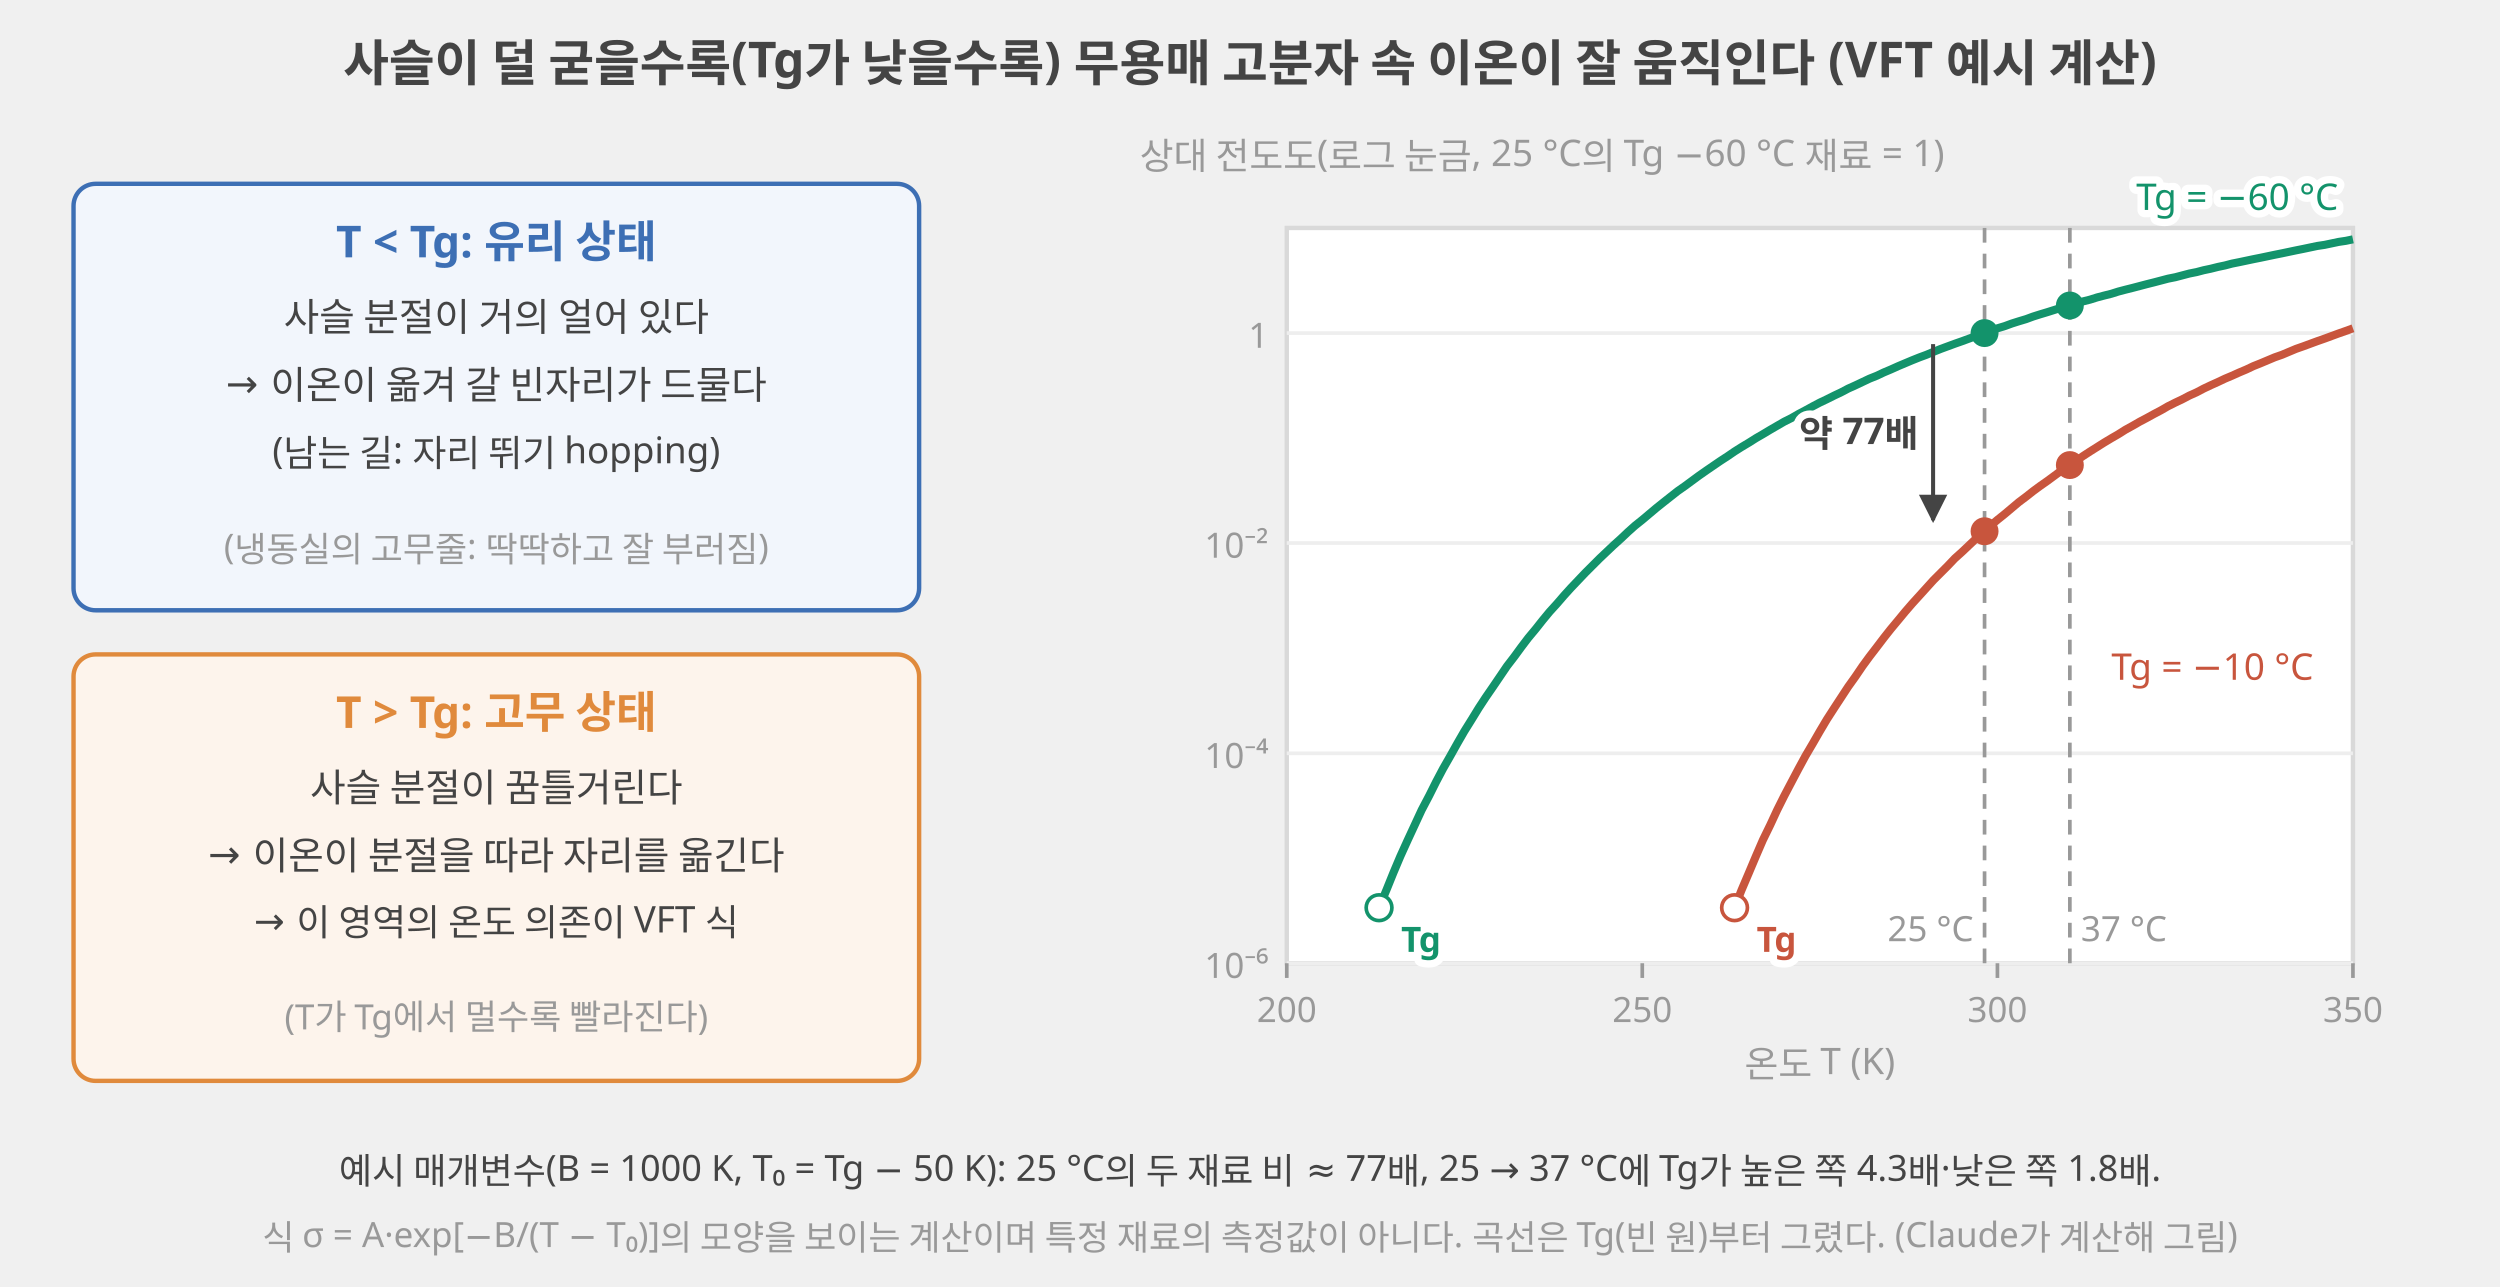
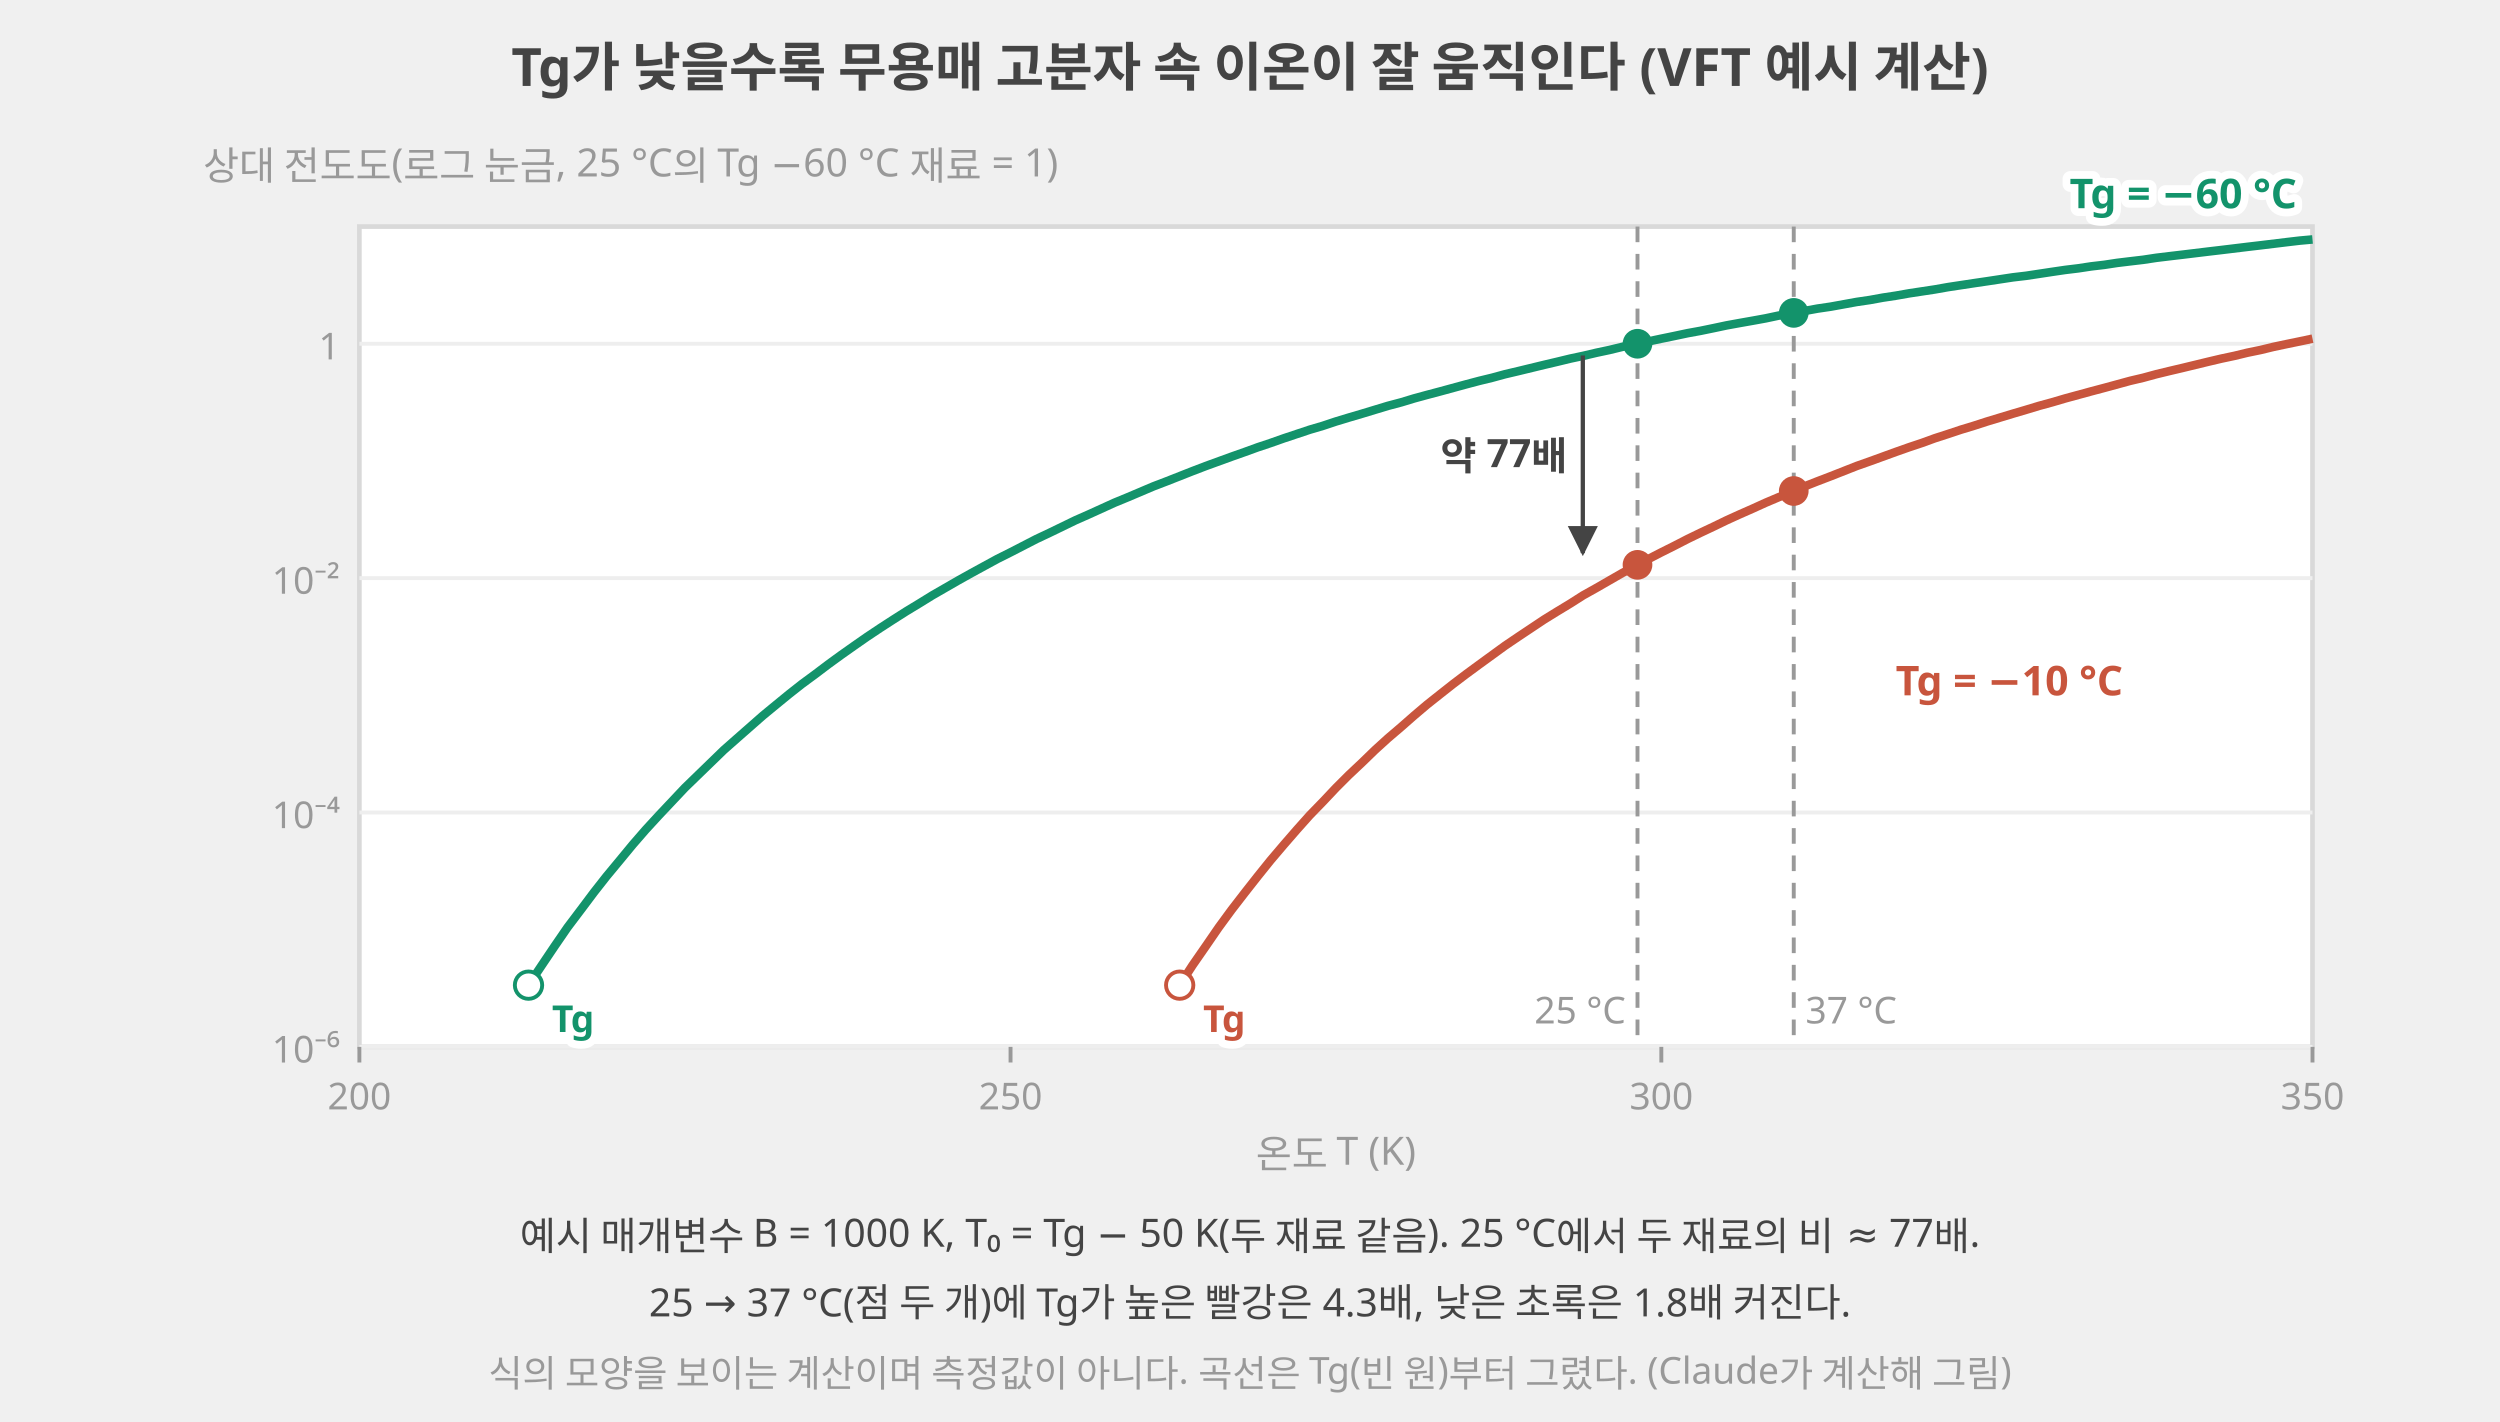
- <svg xmlns="http://www.w3.org/2000/svg" viewBox="0 0 680 350" width="100%" font-family="Noto Sans KR, Malgun Gothic, sans-serif" font-size="13" fill="#444">
+ <svg xmlns="http://www.w3.org/2000/svg" viewBox="0 0 640 364" width="100%" font-family="Noto Sans KR, Malgun Gothic, sans-serif" font-size="13" fill="#444">
  <defs>
    <marker id="arr" viewBox="0 0 10 10" refX="9" refY="5" markerWidth="7" markerHeight="7" orient="auto-start-reverse">
      <path d="M0,0 L10,5 L0,10 z" fill="#444" />
    </marker>
  </defs>
-   <text x="340.0" y="22.0" font-size="13.5" fill="#444" text-anchor="middle" font-weight="bold">사슬이 덜 굳을수록(Tg가 낮을수록) 무용매 고분자 속 이온이 잘 움직인다 (VFT 예시 계산)</text>
-   <rect x="20.0" y="50.0" width="230.0" height="116.0" rx="6" fill="#f2f6fc" stroke="#3d6fb4" stroke-width="1.2" />
-   <text x="135.0" y="70.0" font-size="12" fill="#3d6fb4" text-anchor="middle" font-weight="bold">T &lt; Tg: 유리 상태</text>
-   <text x="135.0" y="90.0" font-size="10.5" fill="#444" text-anchor="middle" font-weight="normal">사슬 분절이 거의 얼어 있다</text>
-   <text x="135.0" y="108.0" font-size="10.5" fill="#444" text-anchor="middle" font-weight="normal">→ 이온이 옮겨 갈 빈자리가 드물다</text>
-   <text x="135.0" y="126.0" font-size="10" fill="#444" text-anchor="middle" font-weight="normal">(남는 길: 자리 뛰기 hopping)</text>
-   <text x="135.0" y="152.0" font-size="9.5" fill="#999" text-anchor="middle" font-weight="normal">(냉동실의 고무줄: 딱딱하고 잘 부러짐)</text>
-   <rect x="20.0" y="178.0" width="230.0" height="116.0" rx="6" fill="#fdf4ec" stroke="#e08a3c" stroke-width="1.2" />
-   <text x="135.0" y="198.0" font-size="12" fill="#e08a3c" text-anchor="middle" font-weight="bold">T &gt; Tg: 고무 상태</text>
-   <text x="135.0" y="218.0" font-size="10.5" fill="#444" text-anchor="middle" font-weight="normal">사슬 분절이 꿈틀거린다</text>
-   <text x="135.0" y="236.0" font-size="10.5" fill="#444" text-anchor="middle" font-weight="normal">→ 이온이 분절을 따라 자리를 옮긴다</text>
-   <text x="135.0" y="254.0" font-size="10" fill="#444" text-anchor="middle" font-weight="normal">→ 이 영역의 온도 의존이 VFT 식</text>
-   <text x="135.0" y="280.0" font-size="9.5" fill="#999" text-anchor="middle" font-weight="normal">(T가 Tg에서 멀수록 빨라진다)</text>
-   <text x="310.0" y="46.0" font-size="10" fill="#999" text-anchor="start" font-weight="normal">상대 전도도(로그 눈금, 25 °C의 Tg −60 °C 재료 = 1)</text>
-   <rect x="350.0" y="62.0" width="290.0" height="200.0" rx="0" fill="#fff" stroke="#d9d9d9" stroke-width="1.2" />
-   <line x1="350.0" y1="262.0" x2="640.0" y2="262.0" stroke="#eeeeee" stroke-width="1" />
-   <text x="345.0" y="266.0" font-size="9.5" fill="#999" text-anchor="end" font-weight="normal">10⁻⁶</text>
-   <line x1="350.0" y1="204.9" x2="640.0" y2="204.9" stroke="#eeeeee" stroke-width="1" />
-   <text x="345.0" y="208.9" font-size="9.5" fill="#999" text-anchor="end" font-weight="normal">10⁻⁴</text>
-   <line x1="350.0" y1="147.7" x2="640.0" y2="147.7" stroke="#eeeeee" stroke-width="1" />
-   <text x="345.0" y="151.7" font-size="9.5" fill="#999" text-anchor="end" font-weight="normal">10⁻²</text>
-   <line x1="350.0" y1="90.6" x2="640.0" y2="90.6" stroke="#eeeeee" stroke-width="1" />
-   <text x="345.0" y="94.6" font-size="9.5" fill="#999" text-anchor="end" font-weight="normal">1</text>
-   <line x1="350.0" y1="262.0" x2="350.0" y2="266.0" stroke="#999" stroke-width="1" />
-   <text x="350.0" y="278.0" font-size="9.5" fill="#999" text-anchor="middle" font-weight="normal">200</text>
-   <line x1="446.7" y1="262.0" x2="446.7" y2="266.0" stroke="#999" stroke-width="1" />
-   <text x="446.7" y="278.0" font-size="9.5" fill="#999" text-anchor="middle" font-weight="normal">250</text>
-   <line x1="543.3" y1="262.0" x2="543.3" y2="266.0" stroke="#999" stroke-width="1" />
-   <text x="543.3" y="278.0" font-size="9.5" fill="#999" text-anchor="middle" font-weight="normal">300</text>
-   <line x1="640.0" y1="262.0" x2="640.0" y2="266.0" stroke="#999" stroke-width="1" />
-   <text x="640.0" y="278.0" font-size="9.5" fill="#999" text-anchor="middle" font-weight="normal">350</text>
-   <text x="495.0" y="293.0" font-size="10" fill="#999" text-anchor="middle" font-weight="normal">온도 T (K)</text>
-   <line x1="539.8" y1="62.0" x2="539.8" y2="262.0" stroke="#999" stroke-width="1" stroke-dasharray="4 3" />
-   <text x="536.8" y="256.0" font-size="9.5" fill="#999" text-anchor="end" font-weight="normal" stroke="#fff" stroke-width="4" paint-order="stroke" stroke-linejoin="round">25 °C</text>
-   <line x1="563.0" y1="62.0" x2="563.0" y2="262.0" stroke="#999" stroke-width="1" stroke-dasharray="4 3" />
-   <text x="566.0" y="256.0" font-size="9.5" fill="#999" text-anchor="start" font-weight="normal" stroke="#fff" stroke-width="4" paint-order="stroke" stroke-linejoin="round">37 °C</text>
-   <polyline points="375.1,246.9 377.1,242.1 379.0,237.4 380.9,232.9 382.9,228.5 384.8,224.4 386.7,220.3 388.7,216.5 390.6,212.7 392.5,209.1 394.5,205.6 396.4,202.2 398.3,198.9 400.3,195.7 402.2,192.6 404.1,189.7 406.1,186.8 408.0,184.0 409.9,181.2 411.9,178.6 413.8,176.0 415.7,173.5 417.7,171.1 419.6,168.7 421.5,166.4 423.5,164.2 425.4,162.0 427.3,159.9 429.3,157.8 431.2,155.8 433.1,153.9 435.1,151.9 437.0,150.1 438.9,148.3 440.9,146.5 442.8,144.7 444.7,143.0 446.7,141.4 448.6,139.8 450.5,138.2 452.5,136.6 454.4,135.1 456.3,133.6 458.3,132.2 460.2,130.8 462.1,129.4 464.1,128.0 466.0,126.7 467.9,125.4 469.9,124.1 471.8,122.8 473.7,121.6 475.7,120.4 477.6,119.2 479.5,118.1 481.5,116.9 483.4,115.8 485.3,114.7 487.3,113.7 489.2,112.6 491.1,111.6 493.1,110.5 495.0,109.5 496.9,108.6 498.9,107.6 500.8,106.7 502.7,105.7 504.7,104.8 506.6,103.9 508.5,103.0 510.5,102.2 512.4,101.3 514.3,100.5 516.3,99.6 518.2,98.8 520.1,98.0 522.1,97.2 524.0,96.5 525.9,95.7 527.9,94.9 529.8,94.2 531.7,93.5 533.7,92.8 535.6,92.1 537.5,91.4 539.5,90.7 541.4,90.0 543.3,89.3 545.3,88.7 547.2,88.0 549.1,87.4 551.1,86.8 553.0,86.1 554.9,85.5 556.9,84.9 558.8,84.3 560.7,83.7 562.7,83.2 564.6,82.6 566.5,82.0 568.5,81.5 570.4,80.9 572.3,80.4 574.3,79.9 576.2,79.3 578.1,78.8 580.1,78.3 582.0,77.8 583.9,77.3 585.9,76.8 587.8,76.3 589.7,75.8 591.7,75.4 593.6,74.9 595.5,74.4 597.5,74.0 599.4,73.5 601.3,73.1 603.3,72.6 605.2,72.2 607.1,71.7 609.1,71.3 611.0,70.9 612.9,70.5 614.9,70.1 616.8,69.7 618.7,69.3 620.7,68.9 622.6,68.5 624.5,68.1 626.5,67.7 628.4,67.3 630.3,66.9 632.3,66.6 634.2,66.2 636.1,65.8 638.1,65.5 640.0,65.1" fill="none" stroke="#13936b" stroke-width="2.2" stroke-linejoin="round" />
-   <circle cx="375.1" cy="246.9" r="3.5" fill="#fff" stroke="#13936b" />
-   <text x="381.1" y="258.9" font-size="9.5" fill="#13936b" text-anchor="start" font-weight="bold" stroke="#fff" stroke-width="4" paint-order="stroke" stroke-linejoin="round">Tg</text>
-   <circle cx="539.8" cy="90.6" r="3.8" fill="#13936b" stroke="none" />
-   <circle cx="563.0" cy="83.1" r="3.8" fill="#13936b" stroke="none" />
-   <text x="636.0" y="57.1" font-size="10" fill="#13936b" text-anchor="end" font-weight="normal" stroke="#fff" stroke-width="4" paint-order="stroke" stroke-linejoin="round">Tg = −60 °C</text>
-   <polyline points="471.8,246.9 473.7,242.1 475.7,237.4 477.6,232.9 479.5,228.5 481.5,224.4 483.4,220.3 485.3,216.5 487.3,212.7 489.2,209.1 491.1,205.6 493.1,202.2 495.0,198.9 496.9,195.7 498.9,192.6 500.8,189.7 502.7,186.8 504.7,184.0 506.6,181.2 508.5,178.6 510.5,176.0 512.4,173.5 514.3,171.1 516.3,168.7 518.2,166.4 520.1,164.2 522.1,162.0 524.0,159.9 525.9,157.8 527.9,155.8 529.8,153.9 531.7,151.9 533.7,150.1 535.6,148.3 537.5,146.5 539.5,144.7 541.4,143.0 543.3,141.4 545.3,139.8 547.2,138.2 549.1,136.6 551.1,135.1 553.0,133.6 554.9,132.2 556.9,130.8 558.8,129.4 560.7,128.0 562.7,126.7 564.6,125.4 566.5,124.1 568.5,122.8 570.4,121.6 572.3,120.4 574.3,119.2 576.2,118.1 578.1,116.9 580.1,115.8 582.0,114.7 583.9,113.7 585.9,112.6 587.8,111.6 589.7,110.5 591.7,109.5 593.6,108.6 595.5,107.6 597.5,106.7 599.4,105.7 601.3,104.8 603.3,103.9 605.2,103.0 607.1,102.2 609.1,101.3 611.0,100.5 612.9,99.6 614.9,98.8 616.8,98.0 618.7,97.2 620.7,96.5 622.6,95.7 624.5,94.9 626.5,94.2 628.4,93.5 630.3,92.8 632.3,92.1 634.2,91.4 636.1,90.7 638.1,90.0 640.0,89.3" fill="none" stroke="#c8553d" stroke-width="2.2" stroke-linejoin="round" />
-   <circle cx="471.8" cy="246.9" r="3.5" fill="#fff" stroke="#c8553d" />
-   <text x="477.8" y="258.9" font-size="9.5" fill="#c8553d" text-anchor="start" font-weight="bold" stroke="#fff" stroke-width="4" paint-order="stroke" stroke-linejoin="round">Tg</text>
-   <circle cx="539.8" cy="144.5" r="3.8" fill="#c8553d" stroke="none" />
-   <circle cx="563.0" cy="126.5" r="3.8" fill="#c8553d" stroke="none" />
-   <text x="574.3" y="184.9" font-size="10" fill="#c8553d" text-anchor="start" font-weight="normal" stroke="#fff" stroke-width="4" paint-order="stroke" stroke-linejoin="round">Tg = −10 °C</text>
-   <line x1="525.8" y1="93.6" x2="525.8" y2="141.5" stroke="#444" stroke-width="1.1" marker-end="url(#arr)" />
-   <text x="521.8" y="121.5" font-size="10" fill="#444" text-anchor="end" font-weight="bold" stroke="#fff" stroke-width="4" paint-order="stroke" stroke-linejoin="round">약 77배</text>
-   <text x="340.0" y="322.0" font-size="9.8" fill="#444" text-anchor="middle" font-weight="normal">예시 매개변수(B = 1000 K, T₀ = Tg − 50 K): 25 °C의 두 재료 비 ≈ 77배, 25 → 37 °C에 Tg가 높은 쪽 4.3배·낮은 쪽 1.8배.</text>
-   <text x="340.0" y="340.0" font-size="9.5" fill="#999" text-anchor="middle" font-weight="normal">식 σ = A·exp[−B/(T − T₀)]의 모양을 보이는 계산이며 특정 재료의 측정값이 아니다. 곡선은 Tg(빈 원)부터 그렸다. (Claude가 계산해 그림)</text>
+   <text x="320.0" y="22.0" font-size="13.5" fill="#444" text-anchor="middle" font-weight="bold">Tg가 낮을수록 무용매 고분자 속 이온이 잘 움직인다 (VFT 예시 계산)</text>
+   <text x="52.0" y="46.0" font-size="10" fill="#999" text-anchor="start" font-weight="normal">상대 전도도(로그 눈금, 25 °C의 Tg −60 °C 재료 = 1)</text>
+   <rect x="92.0" y="58.0" width="500.0" height="210.0" rx="0" fill="#fff" stroke="#d9d9d9" stroke-width="1.2" />
+   <line x1="92.0" y1="268.0" x2="592.0" y2="268.0" stroke="#eeeeee" stroke-width="1" />
+   <text x="87.0" y="272.0" font-size="9.5" fill="#999" text-anchor="end" font-weight="normal">10⁻⁶</text>
+   <line x1="92.0" y1="208.0" x2="592.0" y2="208.0" stroke="#eeeeee" stroke-width="1" />
+   <text x="87.0" y="212.0" font-size="9.5" fill="#999" text-anchor="end" font-weight="normal">10⁻⁴</text>
+   <line x1="92.0" y1="148.0" x2="592.0" y2="148.0" stroke="#eeeeee" stroke-width="1" />
+   <text x="87.0" y="152.0" font-size="9.5" fill="#999" text-anchor="end" font-weight="normal">10⁻²</text>
+   <line x1="92.0" y1="88.0" x2="592.0" y2="88.0" stroke="#eeeeee" stroke-width="1" />
+   <text x="87.0" y="92.0" font-size="9.5" fill="#999" text-anchor="end" font-weight="normal">1</text>
+   <line x1="92.0" y1="268.0" x2="92.0" y2="272.0" stroke="#999" stroke-width="1" />
+   <text x="92.0" y="284.0" font-size="9.5" fill="#999" text-anchor="middle" font-weight="normal">200</text>
+   <line x1="258.7" y1="268.0" x2="258.7" y2="272.0" stroke="#999" stroke-width="1" />
+   <text x="258.7" y="284.0" font-size="9.5" fill="#999" text-anchor="middle" font-weight="normal">250</text>
+   <line x1="425.3" y1="268.0" x2="425.3" y2="272.0" stroke="#999" stroke-width="1" />
+   <text x="425.3" y="284.0" font-size="9.5" fill="#999" text-anchor="middle" font-weight="normal">300</text>
+   <line x1="592.0" y1="268.0" x2="592.0" y2="272.0" stroke="#999" stroke-width="1" />
+   <text x="592.0" y="284.0" font-size="9.5" fill="#999" text-anchor="middle" font-weight="normal">350</text>
+   <text x="342.0" y="299.0" font-size="10" fill="#999" text-anchor="middle" font-weight="normal">온도 T (K)</text>
+   <line x1="419.2" y1="58.0" x2="419.2" y2="268.0" stroke="#999" stroke-width="1" stroke-dasharray="4 3" />
+   <text x="416.2" y="262.0" font-size="9.5" fill="#999" text-anchor="end" font-weight="normal" stroke="#fff" stroke-width="4" paint-order="stroke" stroke-linejoin="round">25 °C</text>
+   <line x1="459.2" y1="58.0" x2="459.2" y2="268.0" stroke="#999" stroke-width="1" stroke-dasharray="4 3" />
+   <text x="462.2" y="262.0" font-size="9.5" fill="#999" text-anchor="start" font-weight="normal" stroke="#fff" stroke-width="4" paint-order="stroke" stroke-linejoin="round">37 °C</text>
+   <polyline points="135.3,252.2 138.7,247.1 142.0,242.2 145.3,237.4 148.7,232.9 152.0,228.5 155.3,224.3 158.7,220.2 162.0,216.2 165.3,212.4 168.7,208.7 172.0,205.2 175.3,201.7 178.7,198.4 182.0,195.2 185.3,192.0 188.7,189.0 192.0,186.1 195.3,183.2 198.7,180.4 202.0,177.7 205.3,175.1 208.7,172.6 212.0,170.1 215.3,167.7 218.7,165.3 222.0,163.0 225.3,160.8 228.7,158.6 232.0,156.5 235.3,154.5 238.7,152.4 242.0,150.5 245.3,148.6 248.7,146.7 252.0,144.9 255.3,143.1 258.7,141.4 262.0,139.7 265.3,138.0 268.7,136.4 272.0,134.8 275.3,133.2 278.7,131.7 282.0,130.2 285.3,128.7 288.7,127.3 292.0,125.9 295.3,124.5 298.7,123.2 302.0,121.9 305.3,120.6 308.7,119.3 312.0,118.1 315.3,116.9 318.7,115.7 322.0,114.5 325.3,113.4 328.7,112.2 332.0,111.1 335.3,110.0 338.7,109.0 342.0,107.9 345.3,106.9 348.7,105.9 352.0,104.9 355.3,103.9 358.7,103.0 362.0,102.0 365.3,101.1 368.7,100.2 372.0,99.3 375.3,98.4 378.7,97.5 382.0,96.7 385.3,95.8 388.7,95.0 392.0,94.2 395.3,93.4 398.7,92.6 402.0,91.8 405.3,91.1 408.7,90.3 412.0,89.6 415.3,88.8 418.7,88.1 422.0,87.4 425.3,86.7 428.7,86.0 432.0,85.3 435.3,84.7 438.7,84.0 442.0,83.3 445.3,82.7 448.7,82.1 452.0,81.5 455.3,80.8 458.7,80.2 462.0,79.6 465.3,79.0 468.7,78.5 472.0,77.9 475.3,77.3 478.7,76.8 482.0,76.2 485.3,75.7 488.7,75.1 492.0,74.6 495.3,74.1 498.7,73.5 502.0,73.0 505.3,72.5 508.7,72.0 512.0,71.5 515.3,71.0 518.7,70.6 522.0,70.1 525.3,69.6 528.7,69.1 532.0,68.7 535.3,68.2 538.7,67.8 542.0,67.3 545.3,66.9 548.7,66.5 552.0,66.0 555.3,65.6 558.7,65.2 562.0,64.8 565.3,64.4 568.7,64.0 572.0,63.6 575.3,63.2 578.7,62.8 582.0,62.4 585.3,62.0 588.7,61.6 592.0,61.3" fill="none" stroke="#13936b" stroke-width="2.2" stroke-linejoin="round" />
+   <circle cx="135.3" cy="252.2" r="3.5" fill="#fff" stroke="#13936b" />
+   <text x="141.3" y="264.2" font-size="9.5" fill="#13936b" text-anchor="start" font-weight="bold" stroke="#fff" stroke-width="4" paint-order="stroke" stroke-linejoin="round">Tg</text>
+   <circle cx="419.2" cy="88.0" r="3.8" fill="#13936b" stroke="none" />
+   <circle cx="459.2" cy="80.1" r="3.8" fill="#13936b" stroke="none" />
+   <text x="588.0" y="53.3" font-size="10.5" fill="#13936b" text-anchor="end" font-weight="bold" stroke="#fff" stroke-width="4" paint-order="stroke" stroke-linejoin="round">Tg = −60 °C</text>
+   <polyline points="302.0,252.2 305.3,247.1 308.7,242.2 312.0,237.4 315.3,232.9 318.7,228.5 322.0,224.3 325.3,220.2 328.7,216.2 332.0,212.4 335.3,208.7 338.7,205.2 342.0,201.7 345.3,198.4 348.7,195.2 352.0,192.0 355.3,189.0 358.7,186.1 362.0,183.2 365.3,180.4 368.7,177.7 372.0,175.1 375.3,172.6 378.7,170.1 382.0,167.7 385.3,165.3 388.7,163.0 392.0,160.8 395.3,158.6 398.7,156.5 402.0,154.5 405.3,152.4 408.7,150.5 412.0,148.6 415.3,146.7 418.7,144.9 422.0,143.1 425.3,141.4 428.7,139.7 432.0,138.0 435.3,136.4 438.7,134.8 442.0,133.2 445.3,131.7 448.7,130.2 452.0,128.7 455.3,127.3 458.7,125.9 462.0,124.5 465.3,123.2 468.7,121.9 472.0,120.6 475.3,119.3 478.7,118.1 482.0,116.9 485.3,115.7 488.7,114.5 492.0,113.4 495.3,112.2 498.7,111.1 502.0,110.0 505.3,109.0 508.7,107.9 512.0,106.9 515.3,105.9 518.7,104.9 522.0,103.9 525.3,103.0 528.7,102.0 532.0,101.1 535.3,100.2 538.7,99.3 542.0,98.4 545.3,97.5 548.7,96.7 552.0,95.8 555.3,95.0 558.7,94.2 562.0,93.4 565.3,92.6 568.7,91.8 572.0,91.1 575.3,90.3 578.7,89.6 582.0,88.8 585.3,88.1 588.7,87.4 592.0,86.7" fill="none" stroke="#c8553d" stroke-width="2.2" stroke-linejoin="round" />
+   <circle cx="302.0" cy="252.2" r="3.5" fill="#fff" stroke="#c8553d" />
+   <text x="308.0" y="264.2" font-size="9.5" fill="#c8553d" text-anchor="start" font-weight="bold" stroke="#fff" stroke-width="4" paint-order="stroke" stroke-linejoin="round">Tg</text>
+   <circle cx="419.2" cy="144.6" r="3.8" fill="#c8553d" stroke="none" />
+   <circle cx="459.2" cy="125.7" r="3.8" fill="#c8553d" stroke="none" />
+   <text x="485.3" y="178.0" font-size="10.5" fill="#c8553d" text-anchor="start" font-weight="bold" stroke="#fff" stroke-width="4" paint-order="stroke" stroke-linejoin="round">Tg = −10 °C</text>
+   <line x1="405.2" y1="91.0" x2="405.2" y2="141.6" stroke="#444" stroke-width="1.1" marker-end="url(#arr)" />
+   <text x="401.2" y="120.3" font-size="10" fill="#444" text-anchor="end" font-weight="bold" stroke="#fff" stroke-width="4" paint-order="stroke" stroke-linejoin="round">약 77배</text>
+   <text x="320.0" y="320.0" font-size="10" fill="#444" text-anchor="middle" font-weight="normal">예시 매개변수 B = 1000 K, T₀ = Tg − 50 K(두 재료 같음). 25 °C에서 두 재료의 비 ≈ 77배.</text>
+   <text x="320.0" y="337.0" font-size="10" fill="#444" text-anchor="middle" font-weight="normal">25 → 37 °C(점 두 개)에 Tg가 높은 빨강은 4.3배, 낮은 초록은 1.8배 커진다.</text>
+   <text x="320.0" y="355.0" font-size="9.5" fill="#999" text-anchor="middle" font-weight="normal">식의 모양을 보이는 계산이며 측정값이 아니다. 곡선은 Tg(빈 원)부터 그렸다. (Claude가 계산해 그림)</text>
</svg>
